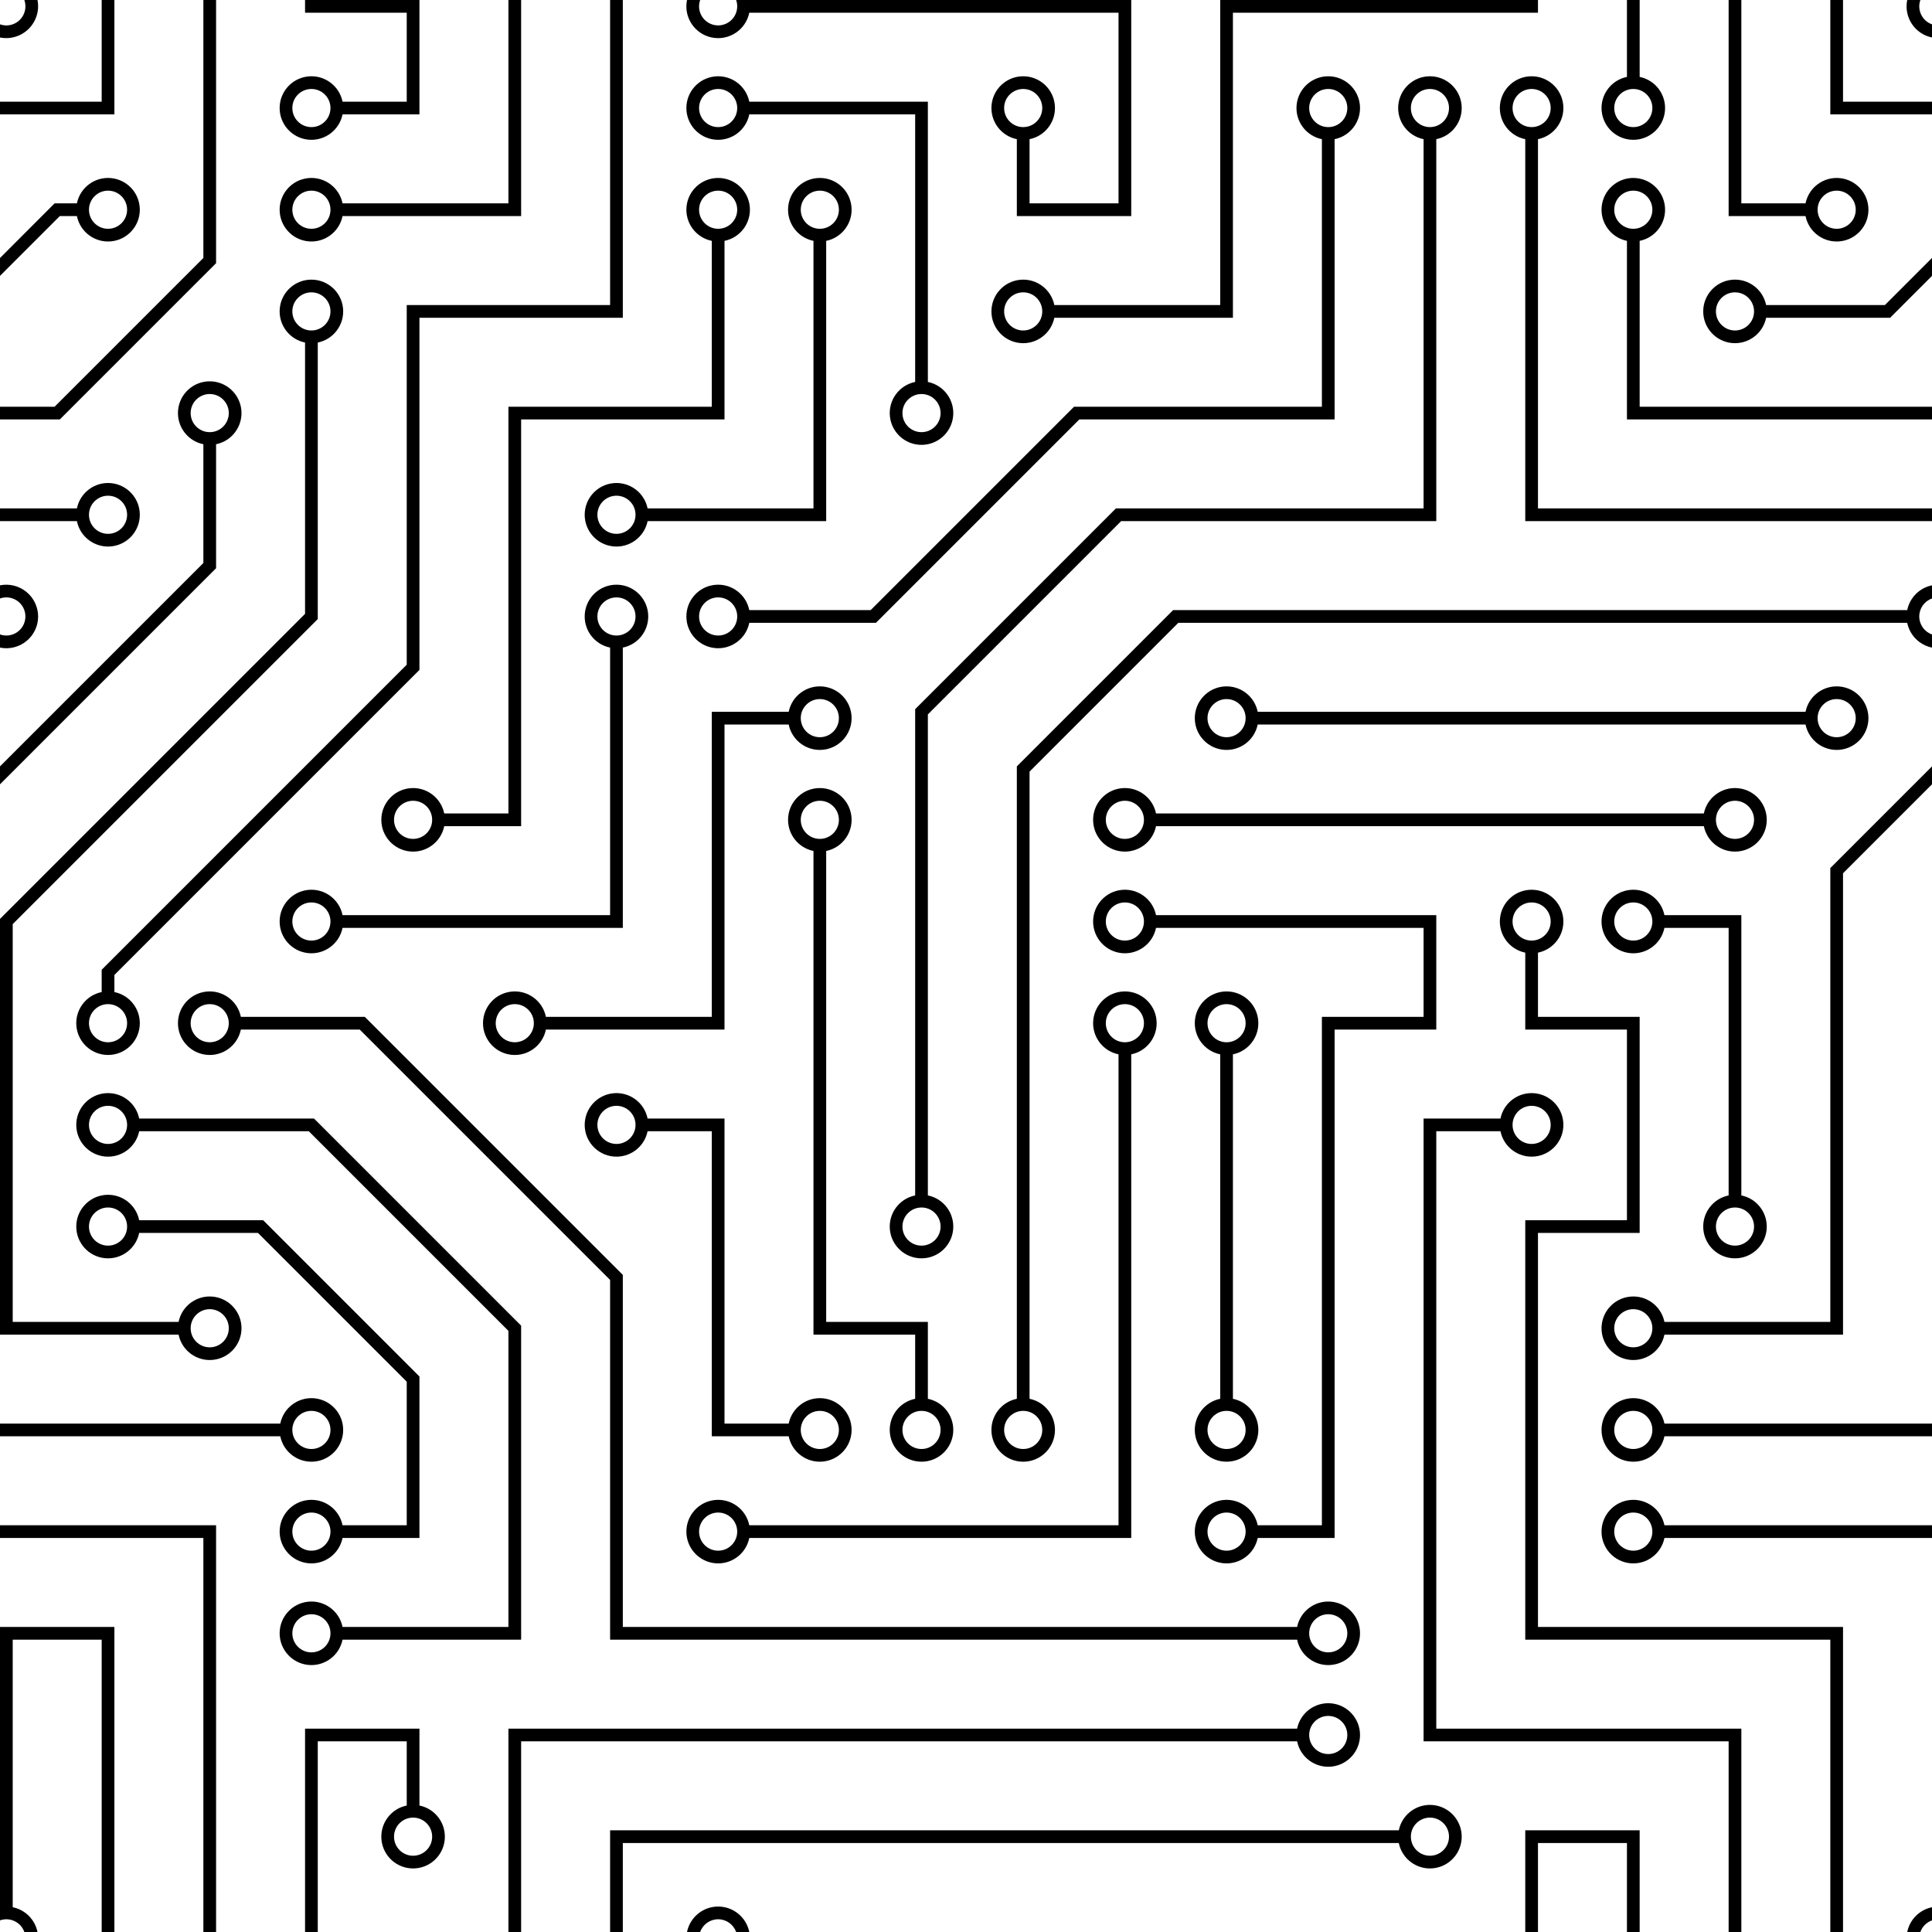
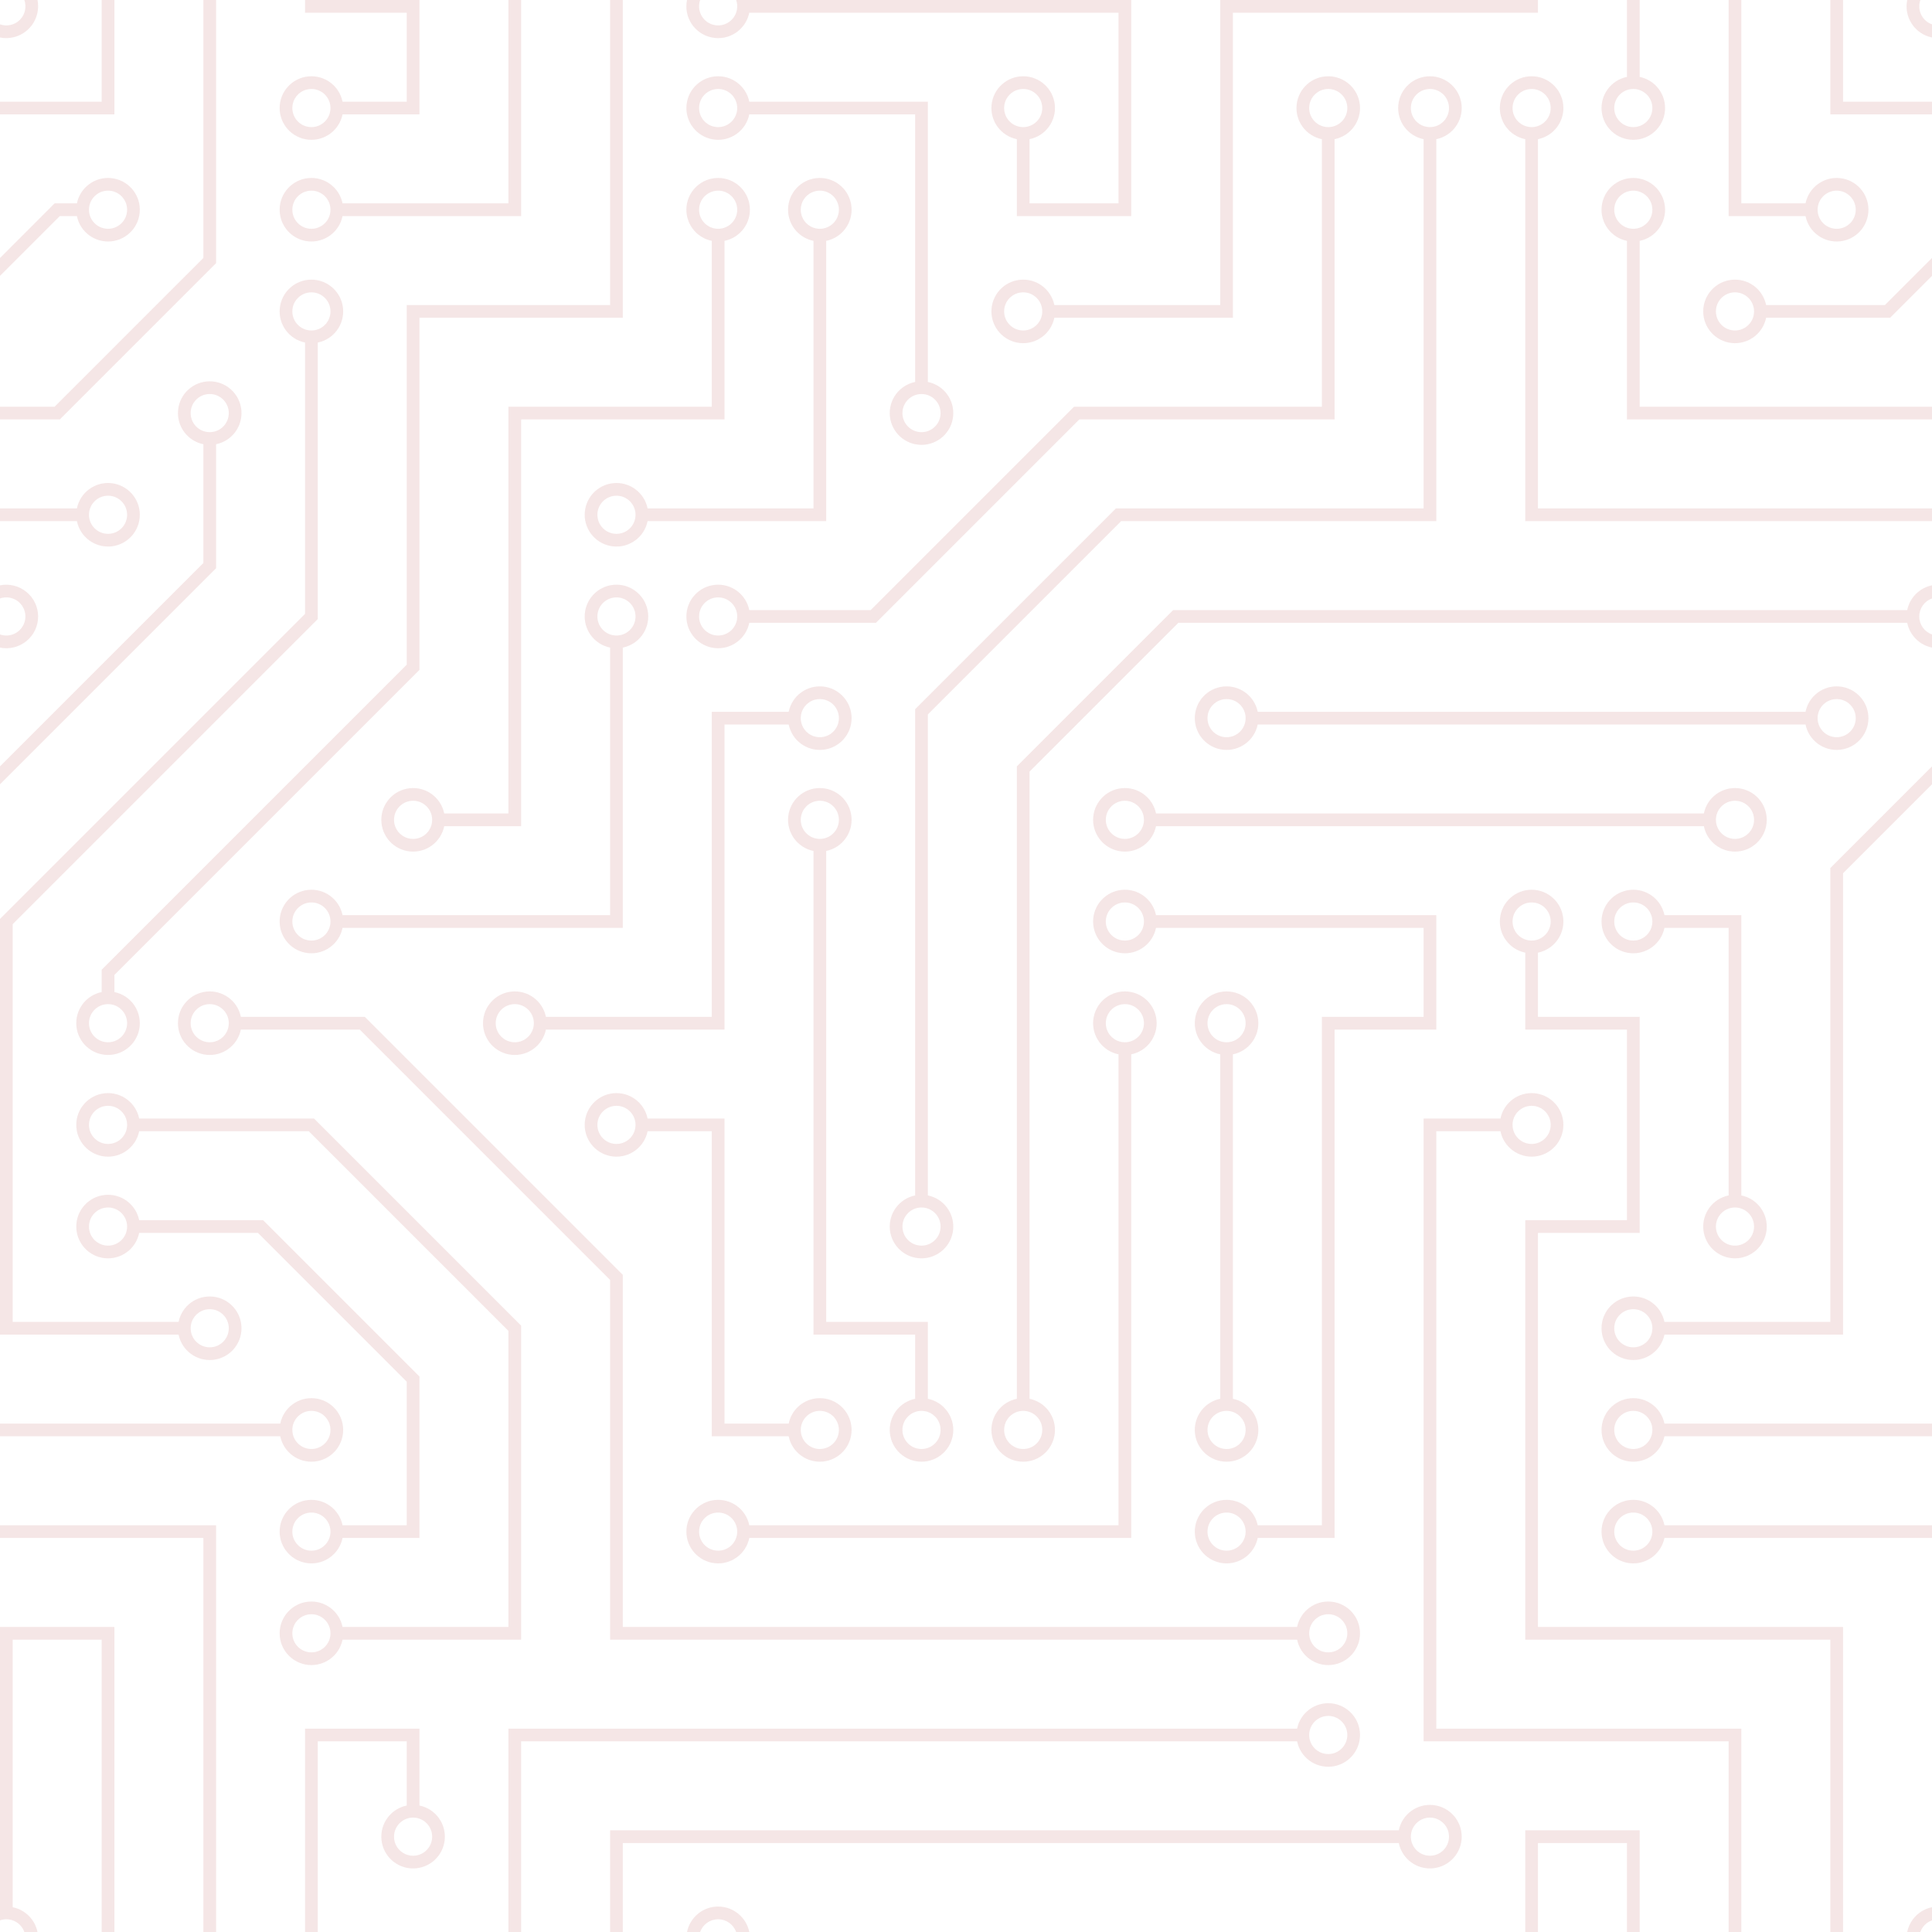
<svg xmlns="http://www.w3.org/2000/svg" viewBox="0 0 304 304" width="304" height="304">
-   <path fill="#000" d="M44.1 224a5 5 0 1 1 0 2H0v-2h44.1zm160 48a5 5 0 1 1 0 2H82v-2h122.1zm57.8-46a5 5 0 1 1 0-2H304v2h-42.1zm0 16a5 5 0 1 1 0-2H304v2h-42.1zm6.2-114a5 5 0 1 1 0 2h-86.2a5 5 0 1 1 0-2h86.2zm-256-48a5 5 0 1 1 0 2H0v-2h12.1zm185.8 34a5 5 0 1 1 0-2h86.2a5 5 0 1 1 0 2h-86.2zM258 12.1a5 5 0 1 1-2 0V0h2v12.1zm-64 208a5 5 0 1 1-2 0v-54.2a5 5 0 1 1 2 0v54.2zm48-198.2V80h62v2h-64V21.9a5 5 0 1 1 2 0zm16 16V64h46v2h-48V37.9a5 5 0 1 1 2 0zm-128 96V208h16v12.1a5 5 0 1 1-2 0V210h-16v-76.1a5 5 0 1 1 2 0zm-5.9-21.9a5 5 0 1 1 0 2H114v48H85.9a5 5 0 1 1 0-2H112v-48h12.1zm-6.2 130a5 5 0 1 1 0-2H176v-74.1a5 5 0 1 1 2 0V242h-60.1zm-16-64a5 5 0 1 1 0-2H114v48h10.1a5 5 0 1 1 0 2H112v-48h-10.1zM66 284.1a5 5 0 1 1-2 0V274H50v30h-2v-32h18v12.1zM236.1 176a5 5 0 1 1 0 2H226v94h48v32h-2v-30h-48v-98h12.1zm25.8-30a5 5 0 1 1 0-2H274v44.1a5 5 0 1 1-2 0V146h-10.1zm-64 96a5 5 0 1 1 0-2H208v-80h16v-14h-42.1a5 5 0 1 1 0-2H226v18h-16v80h-12.1zm86.2-210a5 5 0 1 1 0 2H272V0h2v32h10.1zM98 101.9V146H53.9a5 5 0 1 1 0-2H96v-42.1a5 5 0 1 1 2 0zM53.9 34a5 5 0 1 1 0-2H80V0h2v34H53.9zm60.1 3.9V66H82v64H69.9a5 5 0 1 1 0-2H80V64h32V37.9a5 5 0 1 1 2 0zM101.9 82a5 5 0 1 1 0-2H128V37.9a5 5 0 1 1 2 0V82h-28.1zm16-64a5 5 0 1 1 0-2H146v44.1a5 5 0 1 1-2 0V18h-26.1zm102.2 270a5 5 0 1 1 0 2H98v14h-2v-16h124.1zM242 149.9V160h16v34h-16v62h48v48h-2v-46h-48v-66h16v-30h-16v-12.1a5 5 0 1 1 2 0zM53.9 18a5 5 0 1 1 0-2H64V2H48V0h18v18H53.9zm112 32a5 5 0 1 1 0-2H192V0h50v2h-48v48h-28.1zm-48-48a5 5 0 0 1-9.8-2h2.07a3 3 0 1 0 5.66 0H178v34h-18V21.9a5 5 0 1 1 2 0V32h14V2h-58.1zm0 96a5 5 0 1 1 0-2H137l32-32h39V21.9a5 5 0 1 1 2 0V66h-40.17l-32 32H117.9zm28.1 90.1a5 5 0 1 1-2 0v-76.51L175.59 80H224V21.9a5 5 0 1 1 2 0V82h-49.59L146 112.41v75.69zm16 32a5 5 0 1 1-2 0v-99.51L184.59 96H300.1a5 5 0 0 1 3.9-3.9v2.07a3 3 0 0 0 0 5.66v2.07a5 5 0 0 1-3.9-3.9H185.41L162 121.41v98.69zm-144-64a5 5 0 1 1-2 0v-3.51l48-48V48h32V0h2v50H66v55.41l-48 48v2.69zM50 53.9v43.51l-48 48V208h26.1a5 5 0 1 1 0 2H0v-65.41l48-48V53.9a5 5 0 1 1 2 0zm-16 16V89.41l-34 34v-2.82l32-32V69.9a5 5 0 1 1 2 0zM12.1 32a5 5 0 1 1 0 2H9.41L0 43.41V40.6L8.59 32h3.51zm265.8 18a5 5 0 1 1 0-2h18.69l7.41-7.41v2.82L297.41 50H277.9zm-16 160a5 5 0 1 1 0-2H288v-71.41l16-16v2.82l-14 14V210h-28.1zm-208 32a5 5 0 1 1 0-2H64v-22.59L40.59 194H21.9a5 5 0 1 1 0-2H41.41L66 216.59V242H53.9zm150.2 14a5 5 0 1 1 0 2H96v-56.6L56.6 162H37.9a5 5 0 1 1 0-2h19.5L98 200.6V256h106.1zm-150.2 2a5 5 0 1 1 0-2H80v-46.59L48.59 178H21.9a5 5 0 1 1 0-2H49.41L82 208.59V258H53.9zM34 39.8v1.61L9.41 66H0v-2h8.59L32 40.59V0h2v39.8zM2 300.1a5 5 0 0 1 3.9 3.9H3.83A3 3 0 0 0 0 302.17V256h18v48h-2v-46H2v42.1zM34 241v63h-2v-62H0v-2h34v1zM17 18H0v-2h16V0h2v18h-1zm273-2h14v2h-16V0h2v16zm-32 273v15h-2v-14h-14v14h-2v-16h18v1zM0 92.1A5.02 5.02 0 0 1 6 97a5 5 0 0 1-6 4.9v-2.07a3 3 0 1 0 0-5.66V92.1zM80 272h2v32h-2v-32zm37.9 32h-2.07a3 3 0 0 0-5.66 0h-2.07a5 5 0 0 1 9.8 0zM5.9 0A5.02 5.02 0 0 1 0 5.9V3.83A3 3 0 0 0 3.83 0H5.9zm294.2 0h2.07A3 3 0 0 0 304 3.83V5.9a5 5 0 0 1-3.9-5.9zm3.9 300.1v2.07a3 3 0 0 0-1.83 1.83h-2.07a5 5 0 0 1 3.9-3.9zM97 100a3 3 0 1 0 0-6 3 3 0 0 0 0 6zm0-16a3 3 0 1 0 0-6 3 3 0 0 0 0 6zm16 16a3 3 0 1 0 0-6 3 3 0 0 0 0 6zm16 16a3 3 0 1 0 0-6 3 3 0 0 0 0 6zm0 16a3 3 0 1 0 0-6 3 3 0 0 0 0 6zm-48 32a3 3 0 1 0 0-6 3 3 0 0 0 0 6zm16 16a3 3 0 1 0 0-6 3 3 0 0 0 0 6zm32 48a3 3 0 1 0 0-6 3 3 0 0 0 0 6zm-16 16a3 3 0 1 0 0-6 3 3 0 0 0 0 6zm32-16a3 3 0 1 0 0-6 3 3 0 0 0 0 6zm0-32a3 3 0 1 0 0-6 3 3 0 0 0 0 6zm16 32a3 3 0 1 0 0-6 3 3 0 0 0 0 6zm32 16a3 3 0 1 0 0-6 3 3 0 0 0 0 6zm0-16a3 3 0 1 0 0-6 3 3 0 0 0 0 6zm-16-64a3 3 0 1 0 0-6 3 3 0 0 0 0 6zm16 0a3 3 0 1 0 0-6 3 3 0 0 0 0 6zm16 96a3 3 0 1 0 0-6 3 3 0 0 0 0 6zm0 16a3 3 0 1 0 0-6 3 3 0 0 0 0 6zm16 16a3 3 0 1 0 0-6 3 3 0 0 0 0 6zm16-144a3 3 0 1 0 0-6 3 3 0 0 0 0 6zm0 32a3 3 0 1 0 0-6 3 3 0 0 0 0 6zm16-32a3 3 0 1 0 0-6 3 3 0 0 0 0 6zm16-16a3 3 0 1 0 0-6 3 3 0 0 0 0 6zm-96 0a3 3 0 1 0 0-6 3 3 0 0 0 0 6zm0 16a3 3 0 1 0 0-6 3 3 0 0 0 0 6zm16-32a3 3 0 1 0 0-6 3 3 0 0 0 0 6zm96 0a3 3 0 1 0 0-6 3 3 0 0 0 0 6zm-16-64a3 3 0 1 0 0-6 3 3 0 0 0 0 6zm16-16a3 3 0 1 0 0-6 3 3 0 0 0 0 6zm-32 0a3 3 0 1 0 0-6 3 3 0 0 0 0 6zm0-16a3 3 0 1 0 0-6 3 3 0 0 0 0 6zm-16 0a3 3 0 1 0 0-6 3 3 0 0 0 0 6zm-16 0a3 3 0 1 0 0-6 3 3 0 0 0 0 6zm-16 0a3 3 0 1 0 0-6 3 3 0 0 0 0 6zM49 36a3 3 0 1 0 0-6 3 3 0 0 0 0 6zm-32 0a3 3 0 1 0 0-6 3 3 0 0 0 0 6zm32 16a3 3 0 1 0 0-6 3 3 0 0 0 0 6zM33 68a3 3 0 1 0 0-6 3 3 0 0 0 0 6zm16-48a3 3 0 1 0 0-6 3 3 0 0 0 0 6zm0 240a3 3 0 1 0 0-6 3 3 0 0 0 0 6zm16 32a3 3 0 1 0 0-6 3 3 0 0 0 0 6zm-16-64a3 3 0 1 0 0-6 3 3 0 0 0 0 6zm0 16a3 3 0 1 0 0-6 3 3 0 0 0 0 6zm-16-32a3 3 0 1 0 0-6 3 3 0 0 0 0 6zm80-176a3 3 0 1 0 0-6 3 3 0 0 0 0 6zm16 0a3 3 0 1 0 0-6 3 3 0 0 0 0 6zm-16-16a3 3 0 1 0 0-6 3 3 0 0 0 0 6zm32 48a3 3 0 1 0 0-6 3 3 0 0 0 0 6zm16-16a3 3 0 1 0 0-6 3 3 0 0 0 0 6zm0-32a3 3 0 1 0 0-6 3 3 0 0 0 0 6zm112 176a3 3 0 1 0 0-6 3 3 0 0 0 0 6zm-16 16a3 3 0 1 0 0-6 3 3 0 0 0 0 6zm0 16a3 3 0 1 0 0-6 3 3 0 0 0 0 6zm0 16a3 3 0 1 0 0-6 3 3 0 0 0 0 6zM17 180a3 3 0 1 0 0-6 3 3 0 0 0 0 6zm0 16a3 3 0 1 0 0-6 3 3 0 0 0 0 6zm0-32a3 3 0 1 0 0-6 3 3 0 0 0 0 6zm16 0a3 3 0 1 0 0-6 3 3 0 0 0 0 6zM17 84a3 3 0 1 0 0-6 3 3 0 0 0 0 6zm32 64a3 3 0 1 0 0-6 3 3 0 0 0 0 6zm16-16a3 3 0 1 0 0-6 3 3 0 0 0 0 6z" />
+   <path fill="rgba(150,0,0,.1)" d="M44.1 224a5 5 0 1 1 0 2H0v-2h44.1zm160 48a5 5 0 1 1 0 2H82v-2h122.1zm57.8-46a5 5 0 1 1 0-2H304v2h-42.1zm0 16a5 5 0 1 1 0-2H304v2h-42.1zm6.2-114a5 5 0 1 1 0 2h-86.2a5 5 0 1 1 0-2h86.2zm-256-48a5 5 0 1 1 0 2H0v-2h12.1zm185.8 34a5 5 0 1 1 0-2h86.2a5 5 0 1 1 0 2h-86.2zM258 12.1a5 5 0 1 1-2 0V0h2v12.1zm-64 208a5 5 0 1 1-2 0v-54.2a5 5 0 1 1 2 0v54.2zm48-198.2V80h62v2h-64V21.9a5 5 0 1 1 2 0zm16 16V64h46v2h-48V37.9a5 5 0 1 1 2 0zm-128 96V208h16v12.1a5 5 0 1 1-2 0V210h-16v-76.1a5 5 0 1 1 2 0zm-5.9-21.9a5 5 0 1 1 0 2H114v48H85.9a5 5 0 1 1 0-2H112v-48h12.1zm-6.2 130a5 5 0 1 1 0-2H176v-74.1a5 5 0 1 1 2 0V242h-60.1zm-16-64a5 5 0 1 1 0-2H114v48h10.1a5 5 0 1 1 0 2H112v-48h-10.1zM66 284.1a5 5 0 1 1-2 0V274H50v30h-2v-32h18v12.1zM236.1 176a5 5 0 1 1 0 2H226v94h48v32h-2v-30h-48v-98h12.1zm25.8-30a5 5 0 1 1 0-2H274v44.1a5 5 0 1 1-2 0V146h-10.1zm-64 96a5 5 0 1 1 0-2H208v-80h16v-14h-42.1a5 5 0 1 1 0-2H226v18h-16v80h-12.1zm86.2-210a5 5 0 1 1 0 2H272V0h2v32h10.1zM98 101.9V146H53.9a5 5 0 1 1 0-2H96v-42.1a5 5 0 1 1 2 0zM53.9 34a5 5 0 1 1 0-2H80V0h2v34H53.9zm60.1 3.9V66H82v64H69.9a5 5 0 1 1 0-2H80V64h32V37.9a5 5 0 1 1 2 0zM101.9 82a5 5 0 1 1 0-2H128V37.9a5 5 0 1 1 2 0V82h-28.1zm16-64a5 5 0 1 1 0-2H146v44.1a5 5 0 1 1-2 0V18h-26.1zm102.2 270a5 5 0 1 1 0 2H98v14h-2v-16h124.1zM242 149.9V160h16v34h-16v62h48v48h-2v-46h-48v-66h16v-30h-16v-12.1a5 5 0 1 1 2 0zM53.9 18a5 5 0 1 1 0-2H64V2H48V0h18v18H53.9zm112 32a5 5 0 1 1 0-2H192V0h50v2h-48v48h-28.1zm-48-48a5 5 0 0 1-9.8-2h2.07a3 3 0 1 0 5.66 0H178v34h-18V21.9a5 5 0 1 1 2 0V32h14V2h-58.1zm0 96a5 5 0 1 1 0-2H137l32-32h39V21.9a5 5 0 1 1 2 0V66h-40.17l-32 32H117.9zm28.1 90.1a5 5 0 1 1-2 0v-76.51L175.59 80H224V21.9a5 5 0 1 1 2 0V82h-49.59L146 112.41v75.69zm16 32a5 5 0 1 1-2 0v-99.51L184.59 96H300.1a5 5 0 0 1 3.9-3.9v2.07a3 3 0 0 0 0 5.66v2.07a5 5 0 0 1-3.9-3.9H185.41L162 121.41v98.69zm-144-64a5 5 0 1 1-2 0v-3.51l48-48V48h32V0h2v50H66v55.41l-48 48v2.69zM50 53.9v43.51l-48 48V208h26.1a5 5 0 1 1 0 2H0v-65.41l48-48V53.9a5 5 0 1 1 2 0zm-16 16V89.41l-34 34v-2.82l32-32V69.9a5 5 0 1 1 2 0zM12.1 32a5 5 0 1 1 0 2H9.41L0 43.41V40.6L8.59 32h3.51zm265.8 18a5 5 0 1 1 0-2h18.69l7.41-7.41v2.82L297.41 50H277.9zm-16 160a5 5 0 1 1 0-2H288v-71.41l16-16v2.82l-14 14V210h-28.1zm-208 32a5 5 0 1 1 0-2H64v-22.59L40.59 194H21.9a5 5 0 1 1 0-2H41.41L66 216.59V242H53.9zm150.2 14a5 5 0 1 1 0 2H96v-56.6L56.6 162H37.9a5 5 0 1 1 0-2h19.5L98 200.6V256h106.1zm-150.2 2a5 5 0 1 1 0-2H80v-46.59L48.59 178H21.9a5 5 0 1 1 0-2H49.41L82 208.59V258H53.9zM34 39.8v1.61L9.41 66H0v-2h8.59L32 40.59V0h2v39.8zM2 300.1a5 5 0 0 1 3.9 3.9H3.83A3 3 0 0 0 0 302.17V256h18v48h-2v-46H2v42.1zM34 241v63h-2v-62H0v-2h34v1zM17 18H0v-2h16V0h2v18h-1zm273-2h14v2h-16V0h2v16zm-32 273v15h-2v-14h-14v14h-2v-16h18v1zM0 92.1A5.02 5.02 0 0 1 6 97a5 5 0 0 1-6 4.9v-2.07a3 3 0 1 0 0-5.66V92.1zM80 272h2v32h-2v-32zm37.9 32h-2.07a3 3 0 0 0-5.66 0h-2.07a5 5 0 0 1 9.8 0zM5.9 0A5.02 5.02 0 0 1 0 5.9V3.83A3 3 0 0 0 3.83 0H5.9zm294.2 0h2.07A3 3 0 0 0 304 3.83V5.9a5 5 0 0 1-3.9-5.9zm3.9 300.1v2.07a3 3 0 0 0-1.83 1.83h-2.07a5 5 0 0 1 3.9-3.9zM97 100a3 3 0 1 0 0-6 3 3 0 0 0 0 6zm0-16a3 3 0 1 0 0-6 3 3 0 0 0 0 6zm16 16a3 3 0 1 0 0-6 3 3 0 0 0 0 6zm16 16a3 3 0 1 0 0-6 3 3 0 0 0 0 6zm0 16a3 3 0 1 0 0-6 3 3 0 0 0 0 6zm-48 32a3 3 0 1 0 0-6 3 3 0 0 0 0 6zm16 16a3 3 0 1 0 0-6 3 3 0 0 0 0 6zm32 48a3 3 0 1 0 0-6 3 3 0 0 0 0 6zm-16 16a3 3 0 1 0 0-6 3 3 0 0 0 0 6zm32-16a3 3 0 1 0 0-6 3 3 0 0 0 0 6zm0-32a3 3 0 1 0 0-6 3 3 0 0 0 0 6zm16 32a3 3 0 1 0 0-6 3 3 0 0 0 0 6zm32 16a3 3 0 1 0 0-6 3 3 0 0 0 0 6zm0-16a3 3 0 1 0 0-6 3 3 0 0 0 0 6zm-16-64a3 3 0 1 0 0-6 3 3 0 0 0 0 6zm16 0a3 3 0 1 0 0-6 3 3 0 0 0 0 6zm16 96a3 3 0 1 0 0-6 3 3 0 0 0 0 6zm0 16a3 3 0 1 0 0-6 3 3 0 0 0 0 6zm16 16a3 3 0 1 0 0-6 3 3 0 0 0 0 6zm16-144a3 3 0 1 0 0-6 3 3 0 0 0 0 6zm0 32a3 3 0 1 0 0-6 3 3 0 0 0 0 6zm16-32a3 3 0 1 0 0-6 3 3 0 0 0 0 6zm16-16a3 3 0 1 0 0-6 3 3 0 0 0 0 6zm-96 0a3 3 0 1 0 0-6 3 3 0 0 0 0 6zm0 16a3 3 0 1 0 0-6 3 3 0 0 0 0 6zm16-32a3 3 0 1 0 0-6 3 3 0 0 0 0 6zm96 0a3 3 0 1 0 0-6 3 3 0 0 0 0 6zm-16-64a3 3 0 1 0 0-6 3 3 0 0 0 0 6zm16-16a3 3 0 1 0 0-6 3 3 0 0 0 0 6zm-32 0a3 3 0 1 0 0-6 3 3 0 0 0 0 6zm0-16a3 3 0 1 0 0-6 3 3 0 0 0 0 6zm-16 0a3 3 0 1 0 0-6 3 3 0 0 0 0 6zm-16 0a3 3 0 1 0 0-6 3 3 0 0 0 0 6zm-16 0a3 3 0 1 0 0-6 3 3 0 0 0 0 6zM49 36a3 3 0 1 0 0-6 3 3 0 0 0 0 6zm-32 0a3 3 0 1 0 0-6 3 3 0 0 0 0 6zm32 16a3 3 0 1 0 0-6 3 3 0 0 0 0 6zM33 68a3 3 0 1 0 0-6 3 3 0 0 0 0 6zm16-48a3 3 0 1 0 0-6 3 3 0 0 0 0 6zm0 240a3 3 0 1 0 0-6 3 3 0 0 0 0 6zm16 32a3 3 0 1 0 0-6 3 3 0 0 0 0 6zm-16-64a3 3 0 1 0 0-6 3 3 0 0 0 0 6zm0 16a3 3 0 1 0 0-6 3 3 0 0 0 0 6zm-16-32a3 3 0 1 0 0-6 3 3 0 0 0 0 6zm80-176a3 3 0 1 0 0-6 3 3 0 0 0 0 6zm16 0a3 3 0 1 0 0-6 3 3 0 0 0 0 6zm-16-16a3 3 0 1 0 0-6 3 3 0 0 0 0 6zm32 48a3 3 0 1 0 0-6 3 3 0 0 0 0 6zm16-16a3 3 0 1 0 0-6 3 3 0 0 0 0 6zm0-32a3 3 0 1 0 0-6 3 3 0 0 0 0 6zm112 176a3 3 0 1 0 0-6 3 3 0 0 0 0 6zm-16 16a3 3 0 1 0 0-6 3 3 0 0 0 0 6zm0 16a3 3 0 1 0 0-6 3 3 0 0 0 0 6zm0 16a3 3 0 1 0 0-6 3 3 0 0 0 0 6zM17 180a3 3 0 1 0 0-6 3 3 0 0 0 0 6zm0 16a3 3 0 1 0 0-6 3 3 0 0 0 0 6zm0-32a3 3 0 1 0 0-6 3 3 0 0 0 0 6zm16 0a3 3 0 1 0 0-6 3 3 0 0 0 0 6zM17 84a3 3 0 1 0 0-6 3 3 0 0 0 0 6zm32 64a3 3 0 1 0 0-6 3 3 0 0 0 0 6zm16-16a3 3 0 1 0 0-6 3 3 0 0 0 0 6z" />
</svg>
